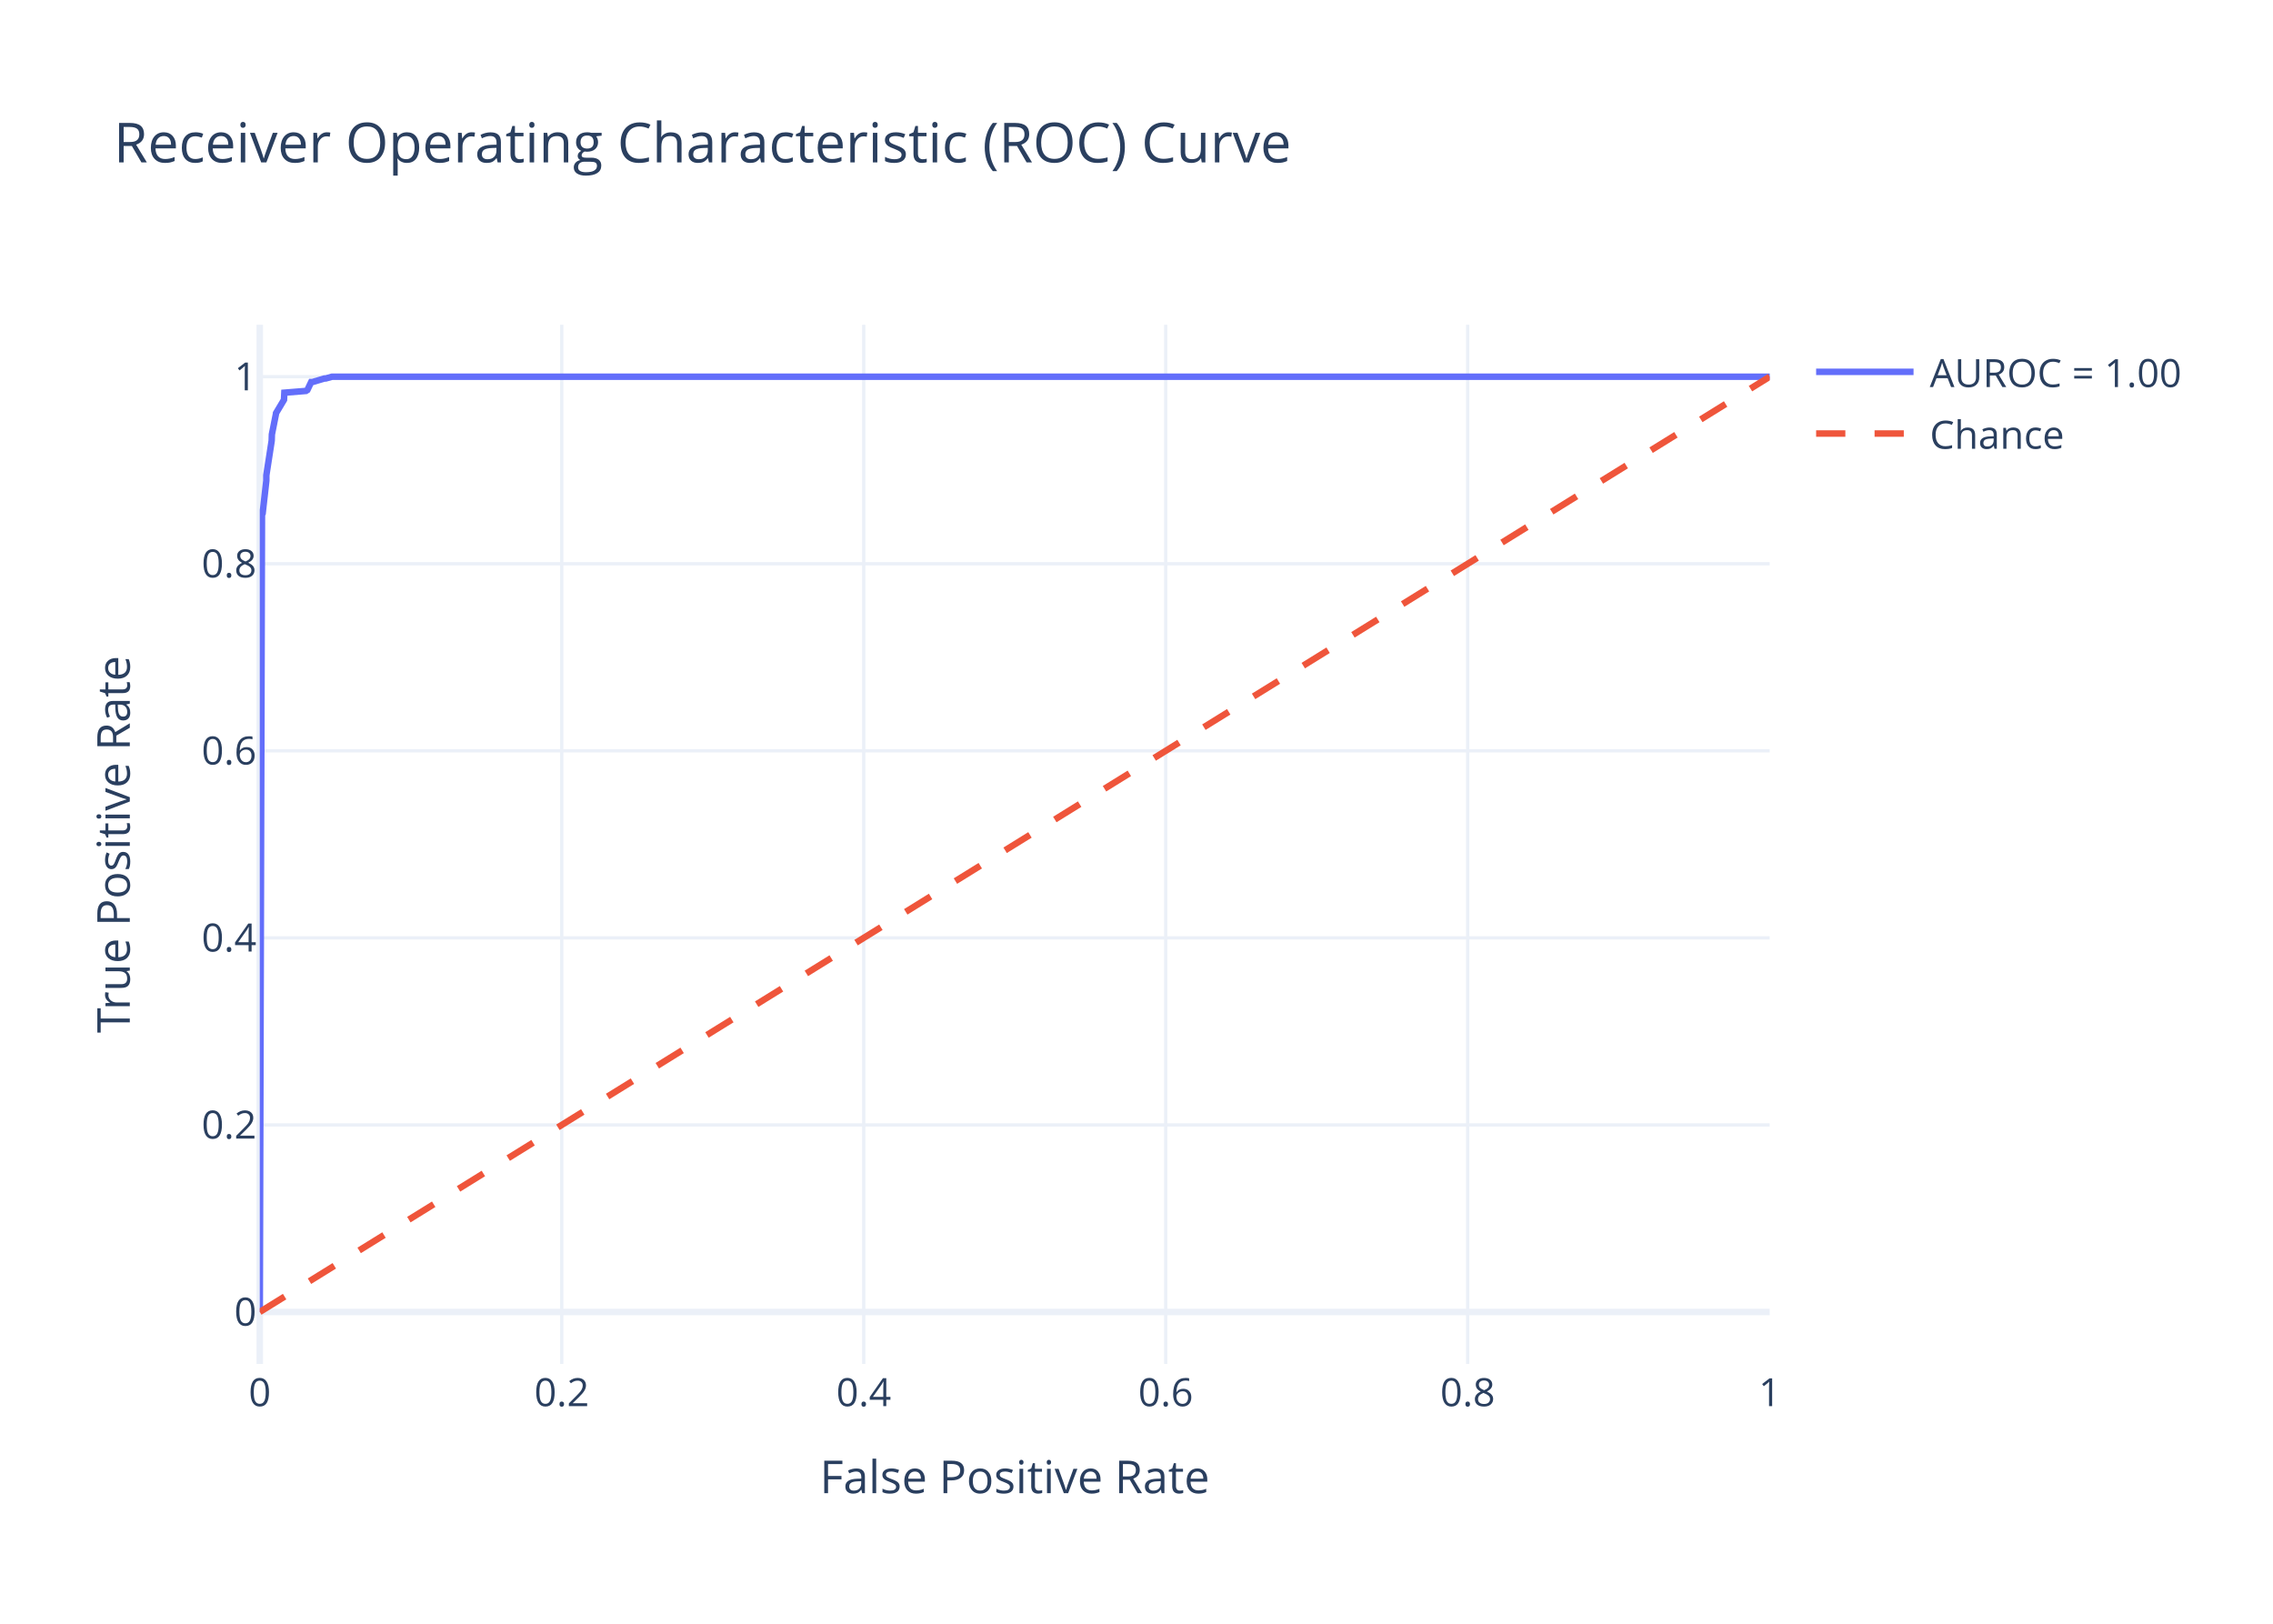
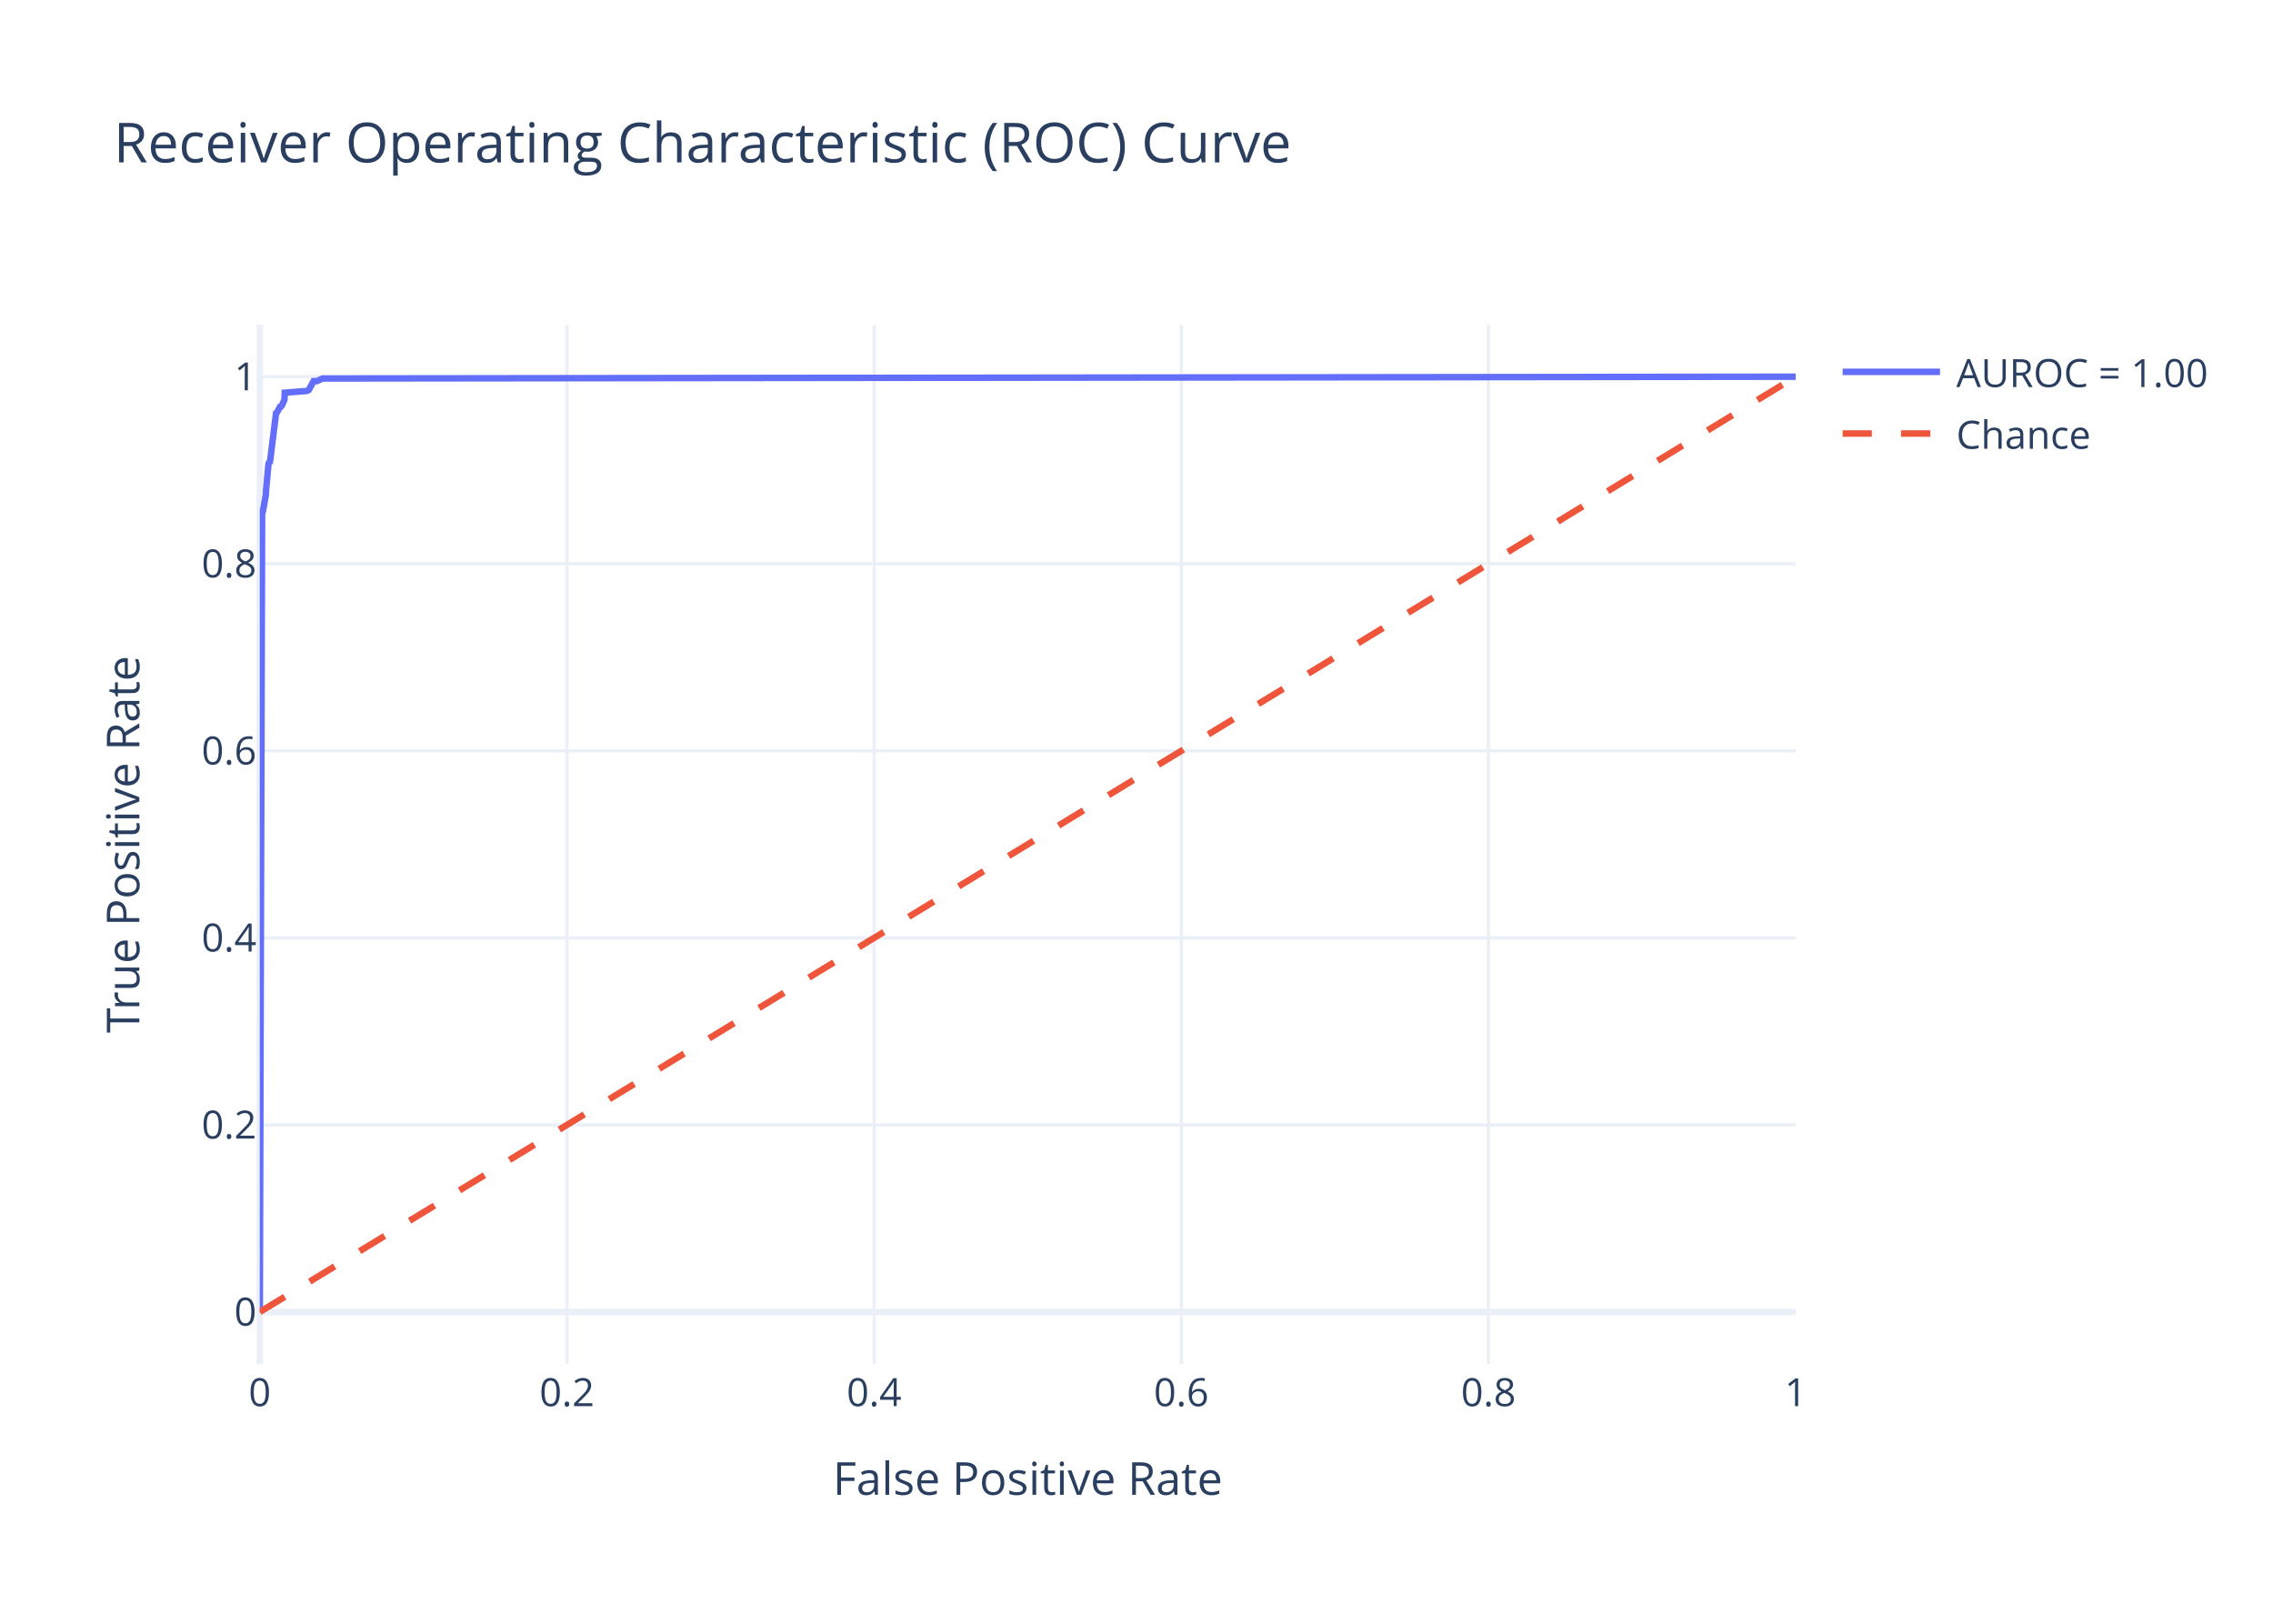
<svg xmlns="http://www.w3.org/2000/svg" class="main-svg" width="700" height="500" style="" viewBox="0 0 700 500">
  <rect x="0" y="0" width="700" height="500" style="fill: rgb(255, 255, 255); fill-opacity: 1;" />
-   <defs id="defs-7c6856">
+   <defs id="defs-f7dca5">
    <g class="clips">
-       <clipPath id="clip7c6856xyplot" class="plotclip">
-         <rect width="465" height="320" />
-       </clipPath>
-       <clipPath class="axesclip" id="clip7c6856x">
-         <rect x="80" y="0" width="465" height="500" />
-       </clipPath>
-       <clipPath class="axesclip" id="clip7c6856y">
+       <clipPath id="clipf7dca5xyplot" class="plotclip">
+         <rect width="473" height="320" />
+       </clipPath>
+       <clipPath class="axesclip" id="clipf7dca5x">
+         <rect x="80" y="0" width="473" height="500" />
+       </clipPath>
+       <clipPath class="axesclip" id="clipf7dca5y">
        <rect x="0" y="100" width="700" height="320" />
      </clipPath>
-       <clipPath class="axesclip" id="clip7c6856xy">
-         <rect x="80" y="100" width="465" height="320" />
+       <clipPath class="axesclip" id="clipf7dca5xy">
+         <rect x="80" y="100" width="473" height="320" />
      </clipPath>
    </g>
    <g class="gradients" />
    <g class="patterns" />
  </defs>
  <g class="bglayer" />
  <g class="layer-below">
    <g class="imagelayer" />
    <g class="shapelayer" />
  </g>
  <g class="cartesianlayer">
    <g class="subplot xy">
      <g class="layer-subplot">
        <g class="shapelayer" />
        <g class="imagelayer" />
      </g>
      <g class="minor-gridlayer">
        <g class="x" />
        <g class="y" />
      </g>
      <g class="gridlayer">
        <g class="x">
-           <path class="xgrid crisp" transform="translate(173,0)" d="M0,100v320" style="stroke: rgb(235, 240, 248); stroke-opacity: 1; stroke-width: 1px;" />
-           <path class="xgrid crisp" transform="translate(266,0)" d="M0,100v320" style="stroke: rgb(235, 240, 248); stroke-opacity: 1; stroke-width: 1px;" />
-           <path class="xgrid crisp" transform="translate(359,0)" d="M0,100v320" style="stroke: rgb(235, 240, 248); stroke-opacity: 1; stroke-width: 1px;" />
-           <path class="xgrid crisp" transform="translate(452,0)" d="M0,100v320" style="stroke: rgb(235, 240, 248); stroke-opacity: 1; stroke-width: 1px;" />
+           <path class="xgrid crisp" transform="translate(174.6,0)" d="M0,100v320" style="stroke: rgb(235, 240, 248); stroke-opacity: 1; stroke-width: 1px;" />
+           <path class="xgrid crisp" transform="translate(269.2,0)" d="M0,100v320" style="stroke: rgb(235, 240, 248); stroke-opacity: 1; stroke-width: 1px;" />
+           <path class="xgrid crisp" transform="translate(363.8,0)" d="M0,100v320" style="stroke: rgb(235, 240, 248); stroke-opacity: 1; stroke-width: 1px;" />
+           <path class="xgrid crisp" transform="translate(458.4,0)" d="M0,100v320" style="stroke: rgb(235, 240, 248); stroke-opacity: 1; stroke-width: 1px;" />
        </g>
        <g class="y">
-           <path class="ygrid crisp" transform="translate(0,346.4)" d="M80,0h465" style="stroke: rgb(235, 240, 248); stroke-opacity: 1; stroke-width: 1px;" />
-           <path class="ygrid crisp" transform="translate(0,288.8)" d="M80,0h465" style="stroke: rgb(235, 240, 248); stroke-opacity: 1; stroke-width: 1px;" />
-           <path class="ygrid crisp" transform="translate(0,231.2)" d="M80,0h465" style="stroke: rgb(235, 240, 248); stroke-opacity: 1; stroke-width: 1px;" />
-           <path class="ygrid crisp" transform="translate(0,173.6)" d="M80,0h465" style="stroke: rgb(235, 240, 248); stroke-opacity: 1; stroke-width: 1px;" />
-           <path class="ygrid crisp" transform="translate(0,116)" d="M80,0h465" style="stroke: rgb(235, 240, 248); stroke-opacity: 1; stroke-width: 1px;" />
+           <path class="ygrid crisp" transform="translate(0,346.4)" d="M80,0h473" style="stroke: rgb(235, 240, 248); stroke-opacity: 1; stroke-width: 1px;" />
+           <path class="ygrid crisp" transform="translate(0,288.8)" d="M80,0h473" style="stroke: rgb(235, 240, 248); stroke-opacity: 1; stroke-width: 1px;" />
+           <path class="ygrid crisp" transform="translate(0,231.2)" d="M80,0h473" style="stroke: rgb(235, 240, 248); stroke-opacity: 1; stroke-width: 1px;" />
+           <path class="ygrid crisp" transform="translate(0,173.6)" d="M80,0h473" style="stroke: rgb(235, 240, 248); stroke-opacity: 1; stroke-width: 1px;" />
+           <path class="ygrid crisp" transform="translate(0,116)" d="M80,0h473" style="stroke: rgb(235, 240, 248); stroke-opacity: 1; stroke-width: 1px;" />
        </g>
      </g>
      <g class="zerolinelayer">
        <path class="xzl zl crisp" transform="translate(80,0)" d="M0,100v320" style="stroke: rgb(235, 240, 248); stroke-opacity: 1; stroke-width: 2px;" />
-         <path class="yzl zl crisp" transform="translate(0,404)" d="M80,0h465" style="stroke: rgb(235, 240, 248); stroke-opacity: 1; stroke-width: 2px;" />
+         <path class="yzl zl crisp" transform="translate(0,404)" d="M80,0h473" style="stroke: rgb(235, 240, 248); stroke-opacity: 1; stroke-width: 2px;" />
      </g>
      <g class="layer-between">
        <g class="shapelayer" />
        <g class="imagelayer" />
      </g>
      <path class="xlines-below" />
      <path class="ylines-below" />
      <g class="overlines-below" />
      <g class="xaxislayer-below" />
      <g class="yaxislayer-below" />
      <g class="overaxes-below" />
      <g class="overplot">
-         <g class="xy" transform="translate(80,100)" clip-path="url(#clip7c6856xyplot)">
+         <g class="xy" transform="translate(80,100)" clip-path="url(#clipf7dca5xyplot)">
          <g class="scatterlayer mlayer">
-             <g class="trace scatter trace6012b3" style="stroke-miterlimit: 2; opacity: 1;">
+             <g class="trace scatter trace0f1804" style="stroke-miterlimit: 2; opacity: 1;">
              <g class="fills" />
              <g class="errorbars" />
              <g class="lines">
-                 <path class="js-line" d="M0,304L0.68,58.39L0.71,58.39L0.88,58.12L2.02,48L2.02,46.36L3.67,35.69L3.73,33.78L4.98,27.49L5.01,27.21L7.46,23.11L7.57,20.92L14.21,20.38L14.66,20.1L15.83,17.64L16.23,17.64L19.9,16.55L20.3,16.55L22.26,16L23.03,16L465,16" style="vector-effect: none; fill: none; stroke: rgb(99, 110, 250); stroke-opacity: 1; stroke-width: 2px; opacity: 1;" />
+                 <path class="js-line" d="M0,304L0.72,58.12L0.93,57.57L1.88,52.38L1.91,51.28L2.69,42.8L2.81,42.53L3.13,42.26L3.21,41.71L4.98,27.49L5.04,27.49L6.23,25.3L6.43,25.3L6.89,24.75L6.98,24.48L7.59,23.11L7.7,20.92L14.51,20.38L15.09,20.1L16.56,17.37L17.58,17.37L19.34,16.55L19.89,16.55L473,16" style="vector-effect: none; fill: none; stroke: rgb(99, 110, 250); stroke-opacity: 1; stroke-width: 2px; opacity: 1;" />
              </g>
              <g class="points" />
              <g class="text" />
            </g>
-             <g class="trace scatter trace3f3304" style="stroke-miterlimit: 2; opacity: 1;">
+             <g class="trace scatter tracee4ce84" style="stroke-miterlimit: 2; opacity: 1;">
              <g class="fills" />
              <g class="errorbars" />
              <g class="lines">
-                 <path class="js-line" d="M0,304L465,16" style="vector-effect: none; fill: none; stroke: rgb(239, 85, 59); stroke-opacity: 1; stroke-dasharray: 9px, 9px; stroke-width: 2px; opacity: 1;" />
+                 <path class="js-line" d="M0,304L473,16" style="vector-effect: none; fill: none; stroke: rgb(239, 85, 59); stroke-opacity: 1; stroke-dasharray: 9px, 9px; stroke-width: 2px; opacity: 1;" />
              </g>
              <g class="points" />
              <g class="text" />
            </g>
          </g>
        </g>
      </g>
      <path class="xlines-above crisp" d="M0,0" style="fill: none;" />
      <path class="ylines-above crisp" d="M0,0" style="fill: none;" />
      <g class="overlines-above" />
      <g class="xaxislayer-above">
        <g class="xtick">
          <text text-anchor="middle" x="0" y="433" transform="translate(80,0)" style="font-family: 'Open Sans', verdana, arial, sans-serif; font-size: 12px; fill: rgb(42, 63, 95); fill-opacity: 1; white-space: pre; opacity: 1;">0</text>
        </g>
        <g class="xtick">
-           <text text-anchor="middle" x="0" y="433" style="font-family: 'Open Sans', verdana, arial, sans-serif; font-size: 12px; fill: rgb(42, 63, 95); fill-opacity: 1; white-space: pre; opacity: 1;" transform="translate(173,0)">0.2</text>
-         </g>
-         <g class="xtick">
-           <text text-anchor="middle" x="0" y="433" style="font-family: 'Open Sans', verdana, arial, sans-serif; font-size: 12px; fill: rgb(42, 63, 95); fill-opacity: 1; white-space: pre; opacity: 1;" transform="translate(266,0)">0.4</text>
-         </g>
-         <g class="xtick">
-           <text text-anchor="middle" x="0" y="433" style="font-family: 'Open Sans', verdana, arial, sans-serif; font-size: 12px; fill: rgb(42, 63, 95); fill-opacity: 1; white-space: pre; opacity: 1;" transform="translate(359,0)">0.6</text>
-         </g>
-         <g class="xtick">
-           <text text-anchor="middle" x="0" y="433" style="font-family: 'Open Sans', verdana, arial, sans-serif; font-size: 12px; fill: rgb(42, 63, 95); fill-opacity: 1; white-space: pre; opacity: 1;" transform="translate(452,0)">0.8</text>
-         </g>
-         <g class="xtick">
-           <text text-anchor="middle" x="0" y="433" style="font-family: 'Open Sans', verdana, arial, sans-serif; font-size: 12px; fill: rgb(42, 63, 95); fill-opacity: 1; white-space: pre; opacity: 1;" transform="translate(545,0)">1</text>
+           <text text-anchor="middle" x="0" y="433" style="font-family: 'Open Sans', verdana, arial, sans-serif; font-size: 12px; fill: rgb(42, 63, 95); fill-opacity: 1; white-space: pre; opacity: 1;" transform="translate(174.6,0)">0.2</text>
+         </g>
+         <g class="xtick">
+           <text text-anchor="middle" x="0" y="433" style="font-family: 'Open Sans', verdana, arial, sans-serif; font-size: 12px; fill: rgb(42, 63, 95); fill-opacity: 1; white-space: pre; opacity: 1;" transform="translate(269.2,0)">0.4</text>
+         </g>
+         <g class="xtick">
+           <text text-anchor="middle" x="0" y="433" style="font-family: 'Open Sans', verdana, arial, sans-serif; font-size: 12px; fill: rgb(42, 63, 95); fill-opacity: 1; white-space: pre; opacity: 1;" transform="translate(363.8,0)">0.6</text>
+         </g>
+         <g class="xtick">
+           <text text-anchor="middle" x="0" y="433" style="font-family: 'Open Sans', verdana, arial, sans-serif; font-size: 12px; fill: rgb(42, 63, 95); fill-opacity: 1; white-space: pre; opacity: 1;" transform="translate(458.4,0)">0.8</text>
+         </g>
+         <g class="xtick">
+           <text text-anchor="middle" x="0" y="433" style="font-family: 'Open Sans', verdana, arial, sans-serif; font-size: 12px; fill: rgb(42, 63, 95); fill-opacity: 1; white-space: pre; opacity: 1;" transform="translate(553,0)">1</text>
        </g>
      </g>
      <g class="yaxislayer-above">
        <g class="ytick">
          <text text-anchor="end" x="79" y="4.2" transform="translate(0,404)" style="font-family: 'Open Sans', verdana, arial, sans-serif; font-size: 12px; fill: rgb(42, 63, 95); fill-opacity: 1; white-space: pre; opacity: 1;">0</text>
        </g>
        <g class="ytick">
          <text text-anchor="end" x="79" y="4.2" style="font-family: 'Open Sans', verdana, arial, sans-serif; font-size: 12px; fill: rgb(42, 63, 95); fill-opacity: 1; white-space: pre; opacity: 1;" transform="translate(0,346.4)">0.2</text>
        </g>
        <g class="ytick">
          <text text-anchor="end" x="79" y="4.2" style="font-family: 'Open Sans', verdana, arial, sans-serif; font-size: 12px; fill: rgb(42, 63, 95); fill-opacity: 1; white-space: pre; opacity: 1;" transform="translate(0,288.8)">0.4</text>
        </g>
        <g class="ytick">
          <text text-anchor="end" x="79" y="4.2" style="font-family: 'Open Sans', verdana, arial, sans-serif; font-size: 12px; fill: rgb(42, 63, 95); fill-opacity: 1; white-space: pre; opacity: 1;" transform="translate(0,231.2)">0.6</text>
        </g>
        <g class="ytick">
          <text text-anchor="end" x="79" y="4.2" style="font-family: 'Open Sans', verdana, arial, sans-serif; font-size: 12px; fill: rgb(42, 63, 95); fill-opacity: 1; white-space: pre; opacity: 1;" transform="translate(0,173.6)">0.8</text>
        </g>
        <g class="ytick">
          <text text-anchor="end" x="79" y="4.2" style="font-family: 'Open Sans', verdana, arial, sans-serif; font-size: 12px; fill: rgb(42, 63, 95); fill-opacity: 1; white-space: pre; opacity: 1;" transform="translate(0,116)">1</text>
        </g>
      </g>
      <g class="overaxes-above" />
    </g>
  </g>
  <g class="polarlayer" />
  <g class="smithlayer" />
  <g class="ternarylayer" />
  <g class="geolayer" />
  <g class="funnelarealayer" />
  <g class="pielayer" />
  <g class="iciclelayer" />
  <g class="treemaplayer" />
  <g class="sunburstlayer" />
  <g class="glimages" />
-   <defs id="topdefs-7c6856">
+   <defs id="topdefs-f7dca5">
    <g class="clips" />
-     <clipPath id="legend7c6856">
-       <rect width="134" height="48" x="0" y="0" />
+     <clipPath id="legendf7dca5">
+       <rect width="126" height="48" x="0" y="0" />
    </clipPath>
  </defs>
  <g class="layer-above">
    <g class="imagelayer" />
    <g class="shapelayer" />
  </g>
  <g class="infolayer">
-     <g class="legend" pointer-events="all" transform="translate(554.3,100)">
-       <rect class="bg" shape-rendering="crispEdges" style="stroke: rgb(68, 68, 68); stroke-opacity: 1; fill: rgb(255, 255, 255); fill-opacity: 1; stroke-width: 0px;" width="134" height="48" x="0" y="0" />
-       <g class="scrollbox" transform="" clip-path="url(#legend7c6856)">
+     <g class="legend" pointer-events="all" transform="translate(562.46,100)">
+       <rect class="bg" shape-rendering="crispEdges" style="stroke: rgb(68, 68, 68); stroke-opacity: 1; fill: rgb(255, 255, 255); fill-opacity: 1; stroke-width: 0px;" width="126" height="48" x="0" y="0" />
+       <g class="scrollbox" transform="" clip-path="url(#legendf7dca5)">
        <g class="groups">
          <g class="traces" transform="translate(0,14.5)" style="opacity: 1;">
            <text class="legendtext" text-anchor="start" x="40" y="4.68" style="font-family: 'Open Sans', verdana, arial, sans-serif; font-size: 12px; fill: rgb(42, 63, 95); fill-opacity: 1; white-space: pre;">AUROC = 1.00</text>
            <g class="layers" style="opacity: 1;">
              <g class="legendfill" />
              <g class="legendlines">
                <path class="js-line" d="M5,0h30" style="fill: none; stroke: rgb(99, 110, 250); stroke-opacity: 1; stroke-width: 2px;" />
              </g>
              <g class="legendsymbols">
                <g class="legendpoints" />
              </g>
            </g>
-             <rect class="legendtoggle" x="0" y="-9.5" width="128.672" height="19" style="fill: rgb(0, 0, 0); fill-opacity: 0;" />
+             <rect class="legendtoggle" x="0" y="-9.5" width="120.703" height="19" style="fill: rgb(0, 0, 0); fill-opacity: 0;" />
          </g>
          <g class="traces" transform="translate(0,33.5)" style="opacity: 1;">
            <text class="legendtext" text-anchor="start" x="40" y="4.68" style="font-family: 'Open Sans', verdana, arial, sans-serif; font-size: 12px; fill: rgb(42, 63, 95); fill-opacity: 1; white-space: pre;">Chance</text>
            <g class="layers" style="opacity: 1;">
              <g class="legendfill" />
              <g class="legendlines">
                <path class="js-line" d="M5,0h30" style="fill: none; stroke: rgb(239, 85, 59); stroke-opacity: 1; stroke-dasharray: 9px, 9px; stroke-width: 2px;" />
              </g>
              <g class="legendsymbols">
                <g class="legendpoints" />
              </g>
            </g>
-             <rect class="legendtoggle" x="0" y="-9.5" width="128.672" height="19" style="fill: rgb(0, 0, 0); fill-opacity: 0;" />
+             <rect class="legendtoggle" x="0" y="-9.5" width="120.703" height="19" style="fill: rgb(0, 0, 0); fill-opacity: 0;" />
          </g>
        </g>
      </g>
      <rect class="scrollbar" rx="20" ry="3" width="0" height="0" style="fill: rgb(128, 139, 164); fill-opacity: 1;" x="0" y="0" />
    </g>
    <g class="g-gtitle">
      <text class="gtitle" x="35" y="50" text-anchor="start" dy="0em" style="opacity: 1; font-family: 'Open Sans', verdana, arial, sans-serif; font-size: 17px; fill: rgb(42, 63, 95); fill-opacity: 1; white-space: pre;">Receiver Operating Characteristic (ROC) Curve</text>
    </g>
    <g class="g-xtitle">
-       <text class="xtitle" x="312.5" y="459.8" text-anchor="middle" style="opacity: 1; font-family: 'Open Sans', verdana, arial, sans-serif; font-size: 14px; fill: rgb(42, 63, 95); fill-opacity: 1; white-space: pre;">False Positive Rate</text>
+       <text class="xtitle" x="316.5" y="460.3" text-anchor="middle" style="opacity: 1; font-family: 'Open Sans', verdana, arial, sans-serif; font-size: 14px; fill: rgb(42, 63, 95); fill-opacity: 1; white-space: pre;">False Positive Rate</text>
    </g>
    <g class="g-ytitle">
-       <text class="ytitle" transform="rotate(-90,39.975,260)" x="39.975" y="260" text-anchor="middle" style="opacity: 1; font-family: 'Open Sans', verdana, arial, sans-serif; font-size: 14px; fill: rgb(42, 63, 95); fill-opacity: 1; white-space: pre;">True Positive Rate</text>
+       <text class="ytitle" transform="rotate(-90,42.9125,260)" x="42.913" y="260" text-anchor="middle" style="opacity: 1; font-family: 'Open Sans', verdana, arial, sans-serif; font-size: 14px; fill: rgb(42, 63, 95); fill-opacity: 1; white-space: pre;">True Positive Rate</text>
    </g>
  </g>
</svg>
